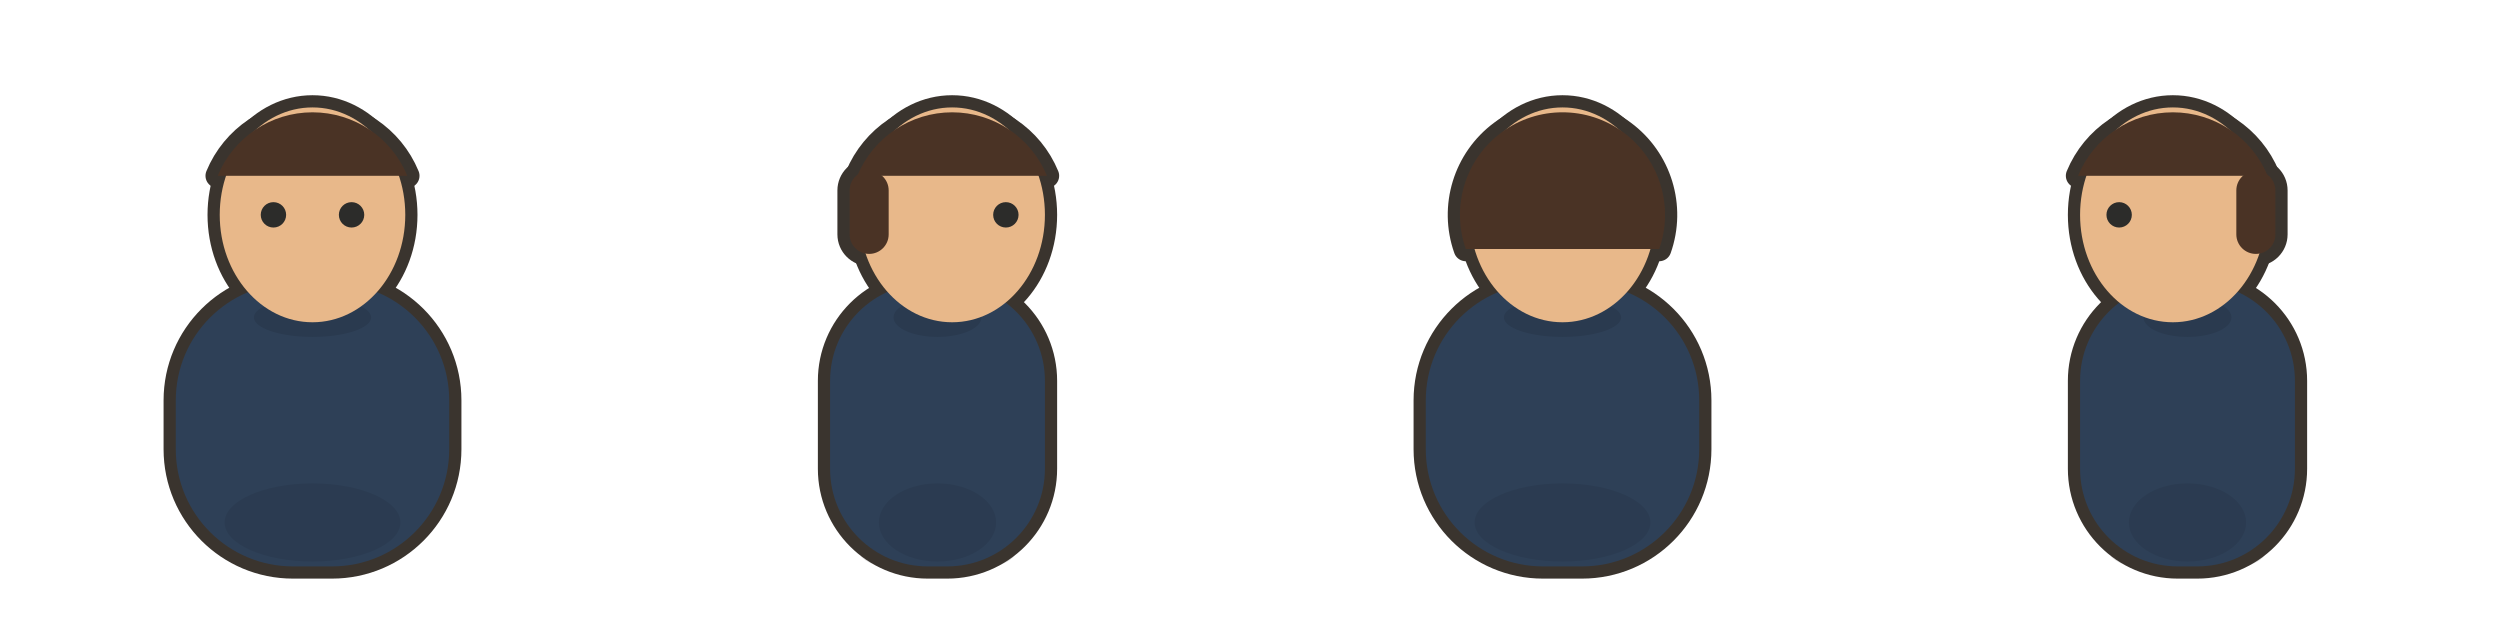
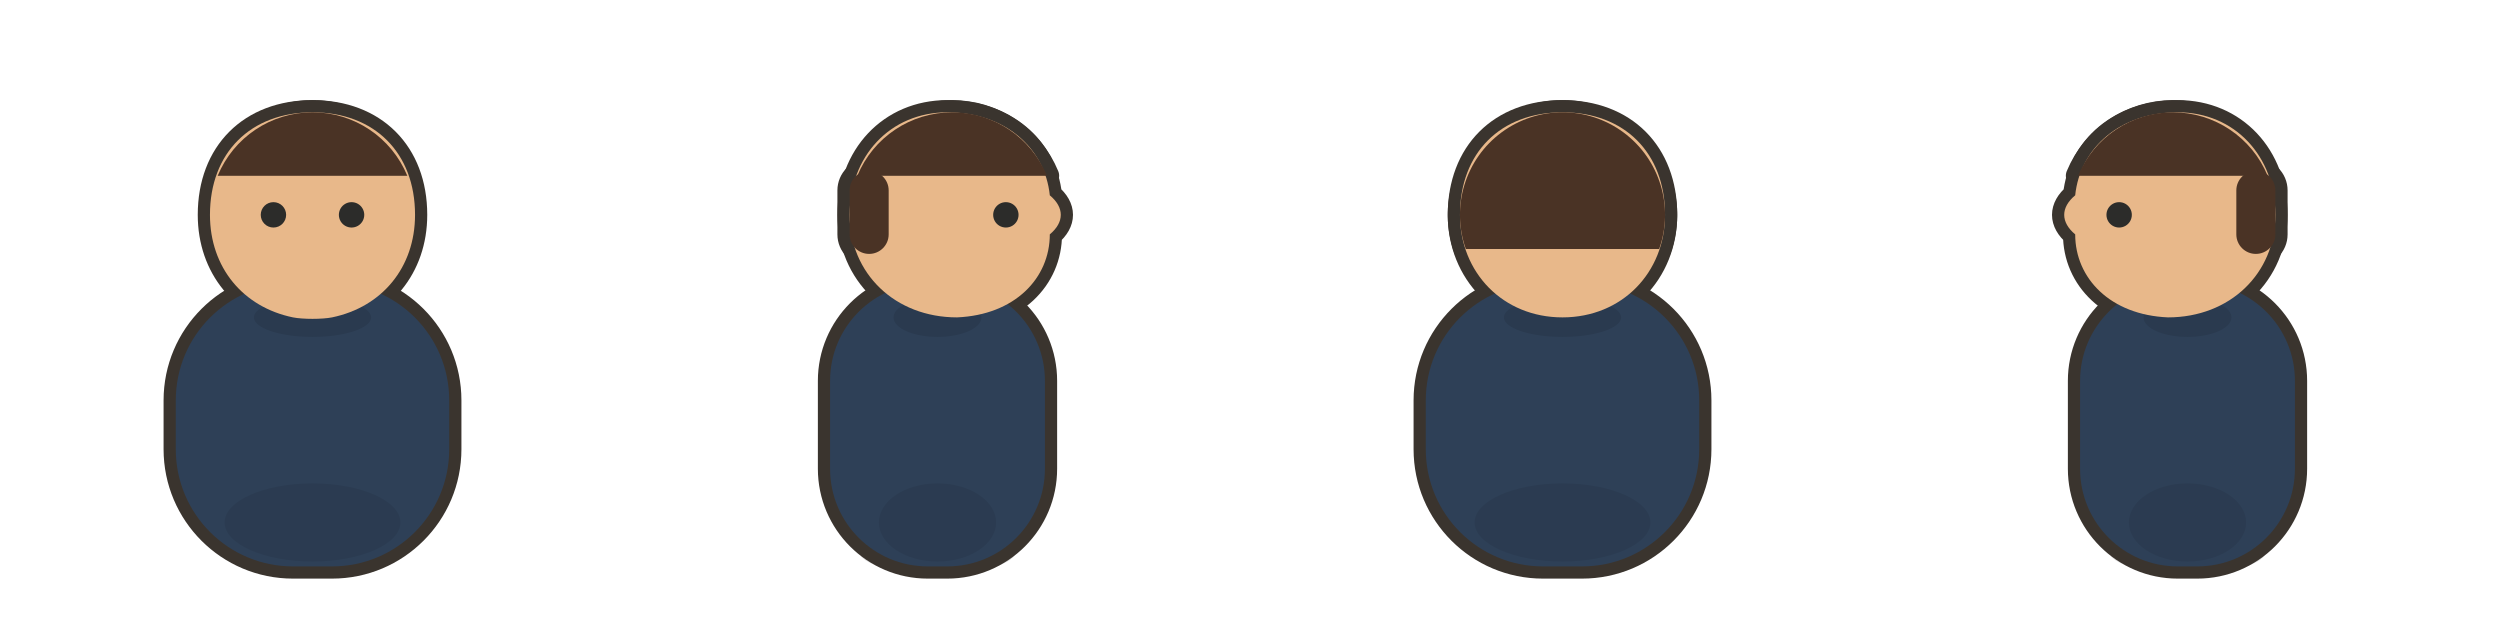
<svg xmlns="http://www.w3.org/2000/svg" viewBox="0 0 512 128" width="512" height="128">
  <g transform="translate(0 0)">
    <path d="M 48 113 a 16 4.5 0 1 0 32 0 a 16 4.5 0 1 0 -32 0 Z" fill="#000000" opacity="0.12" />
    <g transform="translate(64 0) scale(1 1) translate(-64 0)">
      <g transform="translate(64 87)">
        <path d="M -4 -29 h 8 a 24 24 0 0 1 24 24 v 10 a 24 24 0 0 1 -24 24 h -8 a 24 24 0 0 1 -24 -24 v -10 a 24 24 0 0 1 24 -24 Z" fill="#3A342E" stroke="#3A342E" stroke-width="5" stroke-linejoin="round" stroke-linecap="round" />
      </g>
    </g>
    <g transform="translate(64 58) scale(1) translate(-64 -58)">
      <g transform="translate(64 44)">
-         <path d="M -19 0 a 19 22 0 1 0 38 0 a 19 22 0 1 0 -38 0 Z" fill="#3A342E" stroke="#3A342E" stroke-width="5" stroke-linejoin="round" stroke-linecap="round" />
+         <path d="M0-21C12.7-21 21-12.7 21 0 21 10.8 14.2 18.9 4 21 2 21.4-2 21.4-4 21-14.2 18.9-21 10.8-21 0-21-12.7-12.7-21 0-21Z" fill="#3A342E" stroke="#3A342E" stroke-width="5" stroke-linejoin="round" stroke-linecap="round" />
      </g>
      <g transform="translate(64 44)">
        <path d="M -19.416 -8 A 21 21 0 0 1 19.416 -8 Z" fill="#3A342E" stroke="#3A342E" stroke-width="5" stroke-linejoin="round" stroke-linecap="round" />
      </g>
    </g>
    <g transform="translate(64 0) scale(1 1) translate(-64 0)">
      <g transform="translate(64 87)">
        <path d="M -4 -29 h 8 a 24 24 0 0 1 24 24 v 10 a 24 24 0 0 1 -24 24 h -8 a 24 24 0 0 1 -24 -24 v -10 a 24 24 0 0 1 24 -24 Z" fill="#2E4057" />
        <path d="M -18 20 a 18 8 0 1 0 36 0 a 18 8 0 1 0 -36 0 Z" fill="#00000012" />
      </g>
      <g transform="translate(64 87)">
        <path d="M -8 -29 A 8 7 0 0 0 8 -29 Z" fill="#E8B88A" />
      </g>
      <g transform="translate(64 87)">
        <path d="M -12 -22 a 12 4 0 1 0 24 0 a 12 4 0 1 0 -24 0 Z" fill="#00000018" />
      </g>
    </g>
    <g transform="translate(64 58) scale(1) translate(-64 -58)">
      <g transform="translate(64 44)">
-         <path d="M -19 0 a 19 22 0 1 0 38 0 a 19 22 0 1 0 -38 0 Z" fill="#E8B88A" />
-         <path d="M -10.6 0 a 2.6 2.6 0 1 0 5.2 0 a 2.6 2.6 0 1 0 -5.2 0 Z" fill="#2C2C2A" />
-         <path d="M 5.4 0 a 2.6 2.6 0 1 0 5.2 0 a 2.6 2.6 0 1 0 -5.2 0 Z" fill="#2C2C2A" />
+         <path d="M0-21C12.7-21 21-12.7 21 0 21 10.8 14.2 18.9 4 21 2 21.4-2 21.4-4 21-14.2 18.9-21 10.8-21 0-21-12.7-12.7-21 0-21Z" fill="#E8B88A" />
+         <path d="M-10.6 0C-10.6 1.436-9.436 2.6-8 2.6-6.564 2.6-5.4 1.436-5.4 0-5.4-1.436-6.564-2.6-8-2.6-9.436-2.6-10.6-1.436-10.6 0Z" fill="#2C2C2A" />
+         <path d="M5.4 0C5.4 0.929 5.896 1.787 6.7 2.252 7.504 2.716 8.496 2.716 9.3 2.252 10.104 1.787 10.6 0.929 10.6 0 10.6-0.929 10.104-1.787 9.3-2.252 8.496-2.716 7.504-2.716 6.7-2.252 5.896-1.787 5.4-0.929 5.4 0Z" fill="#2C2C2A" />
      </g>
      <g transform="translate(64 44)">
        <path d="M -19.416 -8 A 21 21 0 0 1 19.416 -8 Z" fill="#4A3325" />
      </g>
    </g>
  </g>
  <g transform="translate(128 0)">
    <path d="M 48 113 a 16 4.5 0 1 0 32 0 a 16 4.5 0 1 0 -32 0 Z" fill="#000000" opacity="0.12" />
    <g transform="translate(64 0) scale(1 1) translate(-64 0)">
      <g transform="translate(64 87)">
        <path d="M -2 -29 h 4 a 20 20 0 0 1 20 20 v 18 a 20 20 0 0 1 -20 20 h -4 a 20 20 0 0 1 -20 -20 v -18 a 20 20 0 0 1 20 -20 Z" fill="#3A342E" stroke="#3A342E" stroke-width="5" stroke-linejoin="round" stroke-linecap="round" />
      </g>
    </g>
    <g transform="translate(64 58) scale(1) translate(-64 -58)">
      <g transform="translate(67 44)">
-         <path d="M -19 0 a 19 22 0 1 0 38 0 a 19 22 0 1 0 -38 0 Z" fill="#3A342E" stroke="#3A342E" stroke-width="5" stroke-linejoin="round" stroke-linecap="round" />
+         <path d="M-1-21C10.8-21 19-13.7 20-4 23-1.5 23 1.5 20 4 20 13 12.8 20.5 1 21-11.7 21-21 12-21 0-21-12-12.7-21-1-21Z" fill="#3A342E" stroke="#3A342E" stroke-width="5" stroke-linejoin="round" stroke-linecap="round" />
      </g>
      <g transform="translate(67 44)">
        <path d="M -19.416 -8 A 21 21 0 0 1 19.416 -8 Z" fill="#3A342E" stroke="#3A342E" stroke-width="5" stroke-linejoin="round" stroke-linecap="round" />
        <path d="M -17 -9 h 0 a 4 4 0 0 1 4 4 v 9 a 4 4 0 0 1 -4 4 h 0 a 4 4 0 0 1 -4 -4 v -9 a 4 4 0 0 1 4 -4 Z" fill="#3A342E" stroke="#3A342E" stroke-width="5" stroke-linejoin="round" stroke-linecap="round" />
      </g>
    </g>
    <g transform="translate(64 0) scale(1 1) translate(-64 0)">
      <g transform="translate(64 87)">
        <path d="M -2 -29 h 4 a 20 20 0 0 1 20 20 v 18 a 20 20 0 0 1 -20 20 h -4 a 20 20 0 0 1 -20 -20 v -18 a 20 20 0 0 1 20 -20 Z" fill="#2E4057" />
        <path d="M -12 20 a 12 8 0 1 0 24 0 a 12 8 0 1 0 -24 0 Z" fill="#00000012" />
      </g>
      <g transform="translate(64 87)">
        <path d="M -9 -22 a 9 4 0 1 0 18 0 a 9 4 0 1 0 -18 0 Z" fill="#00000018" />
      </g>
    </g>
    <g transform="translate(64 58) scale(1) translate(-64 -58)">
      <g transform="translate(67 44)">
-         <path d="M -19 0 a 19 22 0 1 0 38 0 a 19 22 0 1 0 -38 0 Z" fill="#E8B88A" />
-         <path d="M 8.4 0 a 2.6 2.6 0 1 0 5.2 0 a 2.6 2.6 0 1 0 -5.2 0 Z" fill="#2C2C2A" />
+         <path d="M-1-21C10.8-21 19-13.7 20-4 23-1.5 23 1.5 20 4 20 13 12.8 20.5 1 21-11.7 21-21 12-21 0-21-12-12.7-21-1-21Z" fill="#E8B88A" />
+         <path d="M8.4 0C8.4 0.929 8.896 1.787 9.7 2.252 10.504 2.716 11.496 2.716 12.3 2.252 13.104 1.787 13.6 0.929 13.6 0 13.6-0.929 13.104-1.787 12.3-2.252 11.496-2.716 10.504-2.716 9.7-2.252 8.896-1.787 8.4-0.929 8.4 0Z" fill="#2C2C2A" />
      </g>
      <g transform="translate(67 44)">
        <path d="M -19.416 -8 A 21 21 0 0 1 19.416 -8 Z" fill="#4A3325" />
        <path d="M -17 -9 h 0 a 4 4 0 0 1 4 4 v 9 a 4 4 0 0 1 -4 4 h 0 a 4 4 0 0 1 -4 -4 v -9 a 4 4 0 0 1 4 -4 Z" fill="#4A3325" />
      </g>
    </g>
  </g>
  <g transform="translate(256 0)">
    <path d="M 48 113 a 16 4.5 0 1 0 32 0 a 16 4.5 0 1 0 -32 0 Z" fill="#000000" opacity="0.12" />
    <g transform="translate(64 0) scale(1 1) translate(-64 0)">
      <g transform="translate(64 87)">
        <path d="M -4 -29 h 8 a 24 24 0 0 1 24 24 v 10 a 24 24 0 0 1 -24 24 h -8 a 24 24 0 0 1 -24 -24 v -10 a 24 24 0 0 1 24 -24 Z" fill="#3A342E" stroke="#3A342E" stroke-width="5" stroke-linejoin="round" stroke-linecap="round" />
      </g>
    </g>
    <g transform="translate(64 58) scale(1) translate(-64 -58)">
      <g transform="translate(64 44)">
-         <path d="M -19 0 a 19 22 0 1 0 38 0 a 19 22 0 1 0 -38 0 Z" fill="#3A342E" stroke="#3A342E" stroke-width="5" stroke-linejoin="round" stroke-linecap="round" />
+         <path d="M0-21C12.7-21 21-12.7 21 0 21 11.8 12.2 21 0 21-12.2 21-21 11.8-21 0-21-12.7-12.7-21 0-21Z" fill="#3A342E" stroke="#3A342E" stroke-width="5" stroke-linejoin="round" stroke-linecap="round" />
      </g>
      <g transform="translate(64 44)">
        <path d="M -19.799 7 A 21 21 0 1 1 19.799 7 Z" fill="#3A342E" stroke="#3A342E" stroke-width="5" stroke-linejoin="round" stroke-linecap="round" />
      </g>
    </g>
    <g transform="translate(64 0) scale(1 1) translate(-64 0)">
      <g transform="translate(64 87)">
        <path d="M -4 -29 h 8 a 24 24 0 0 1 24 24 v 10 a 24 24 0 0 1 -24 24 h -8 a 24 24 0 0 1 -24 -24 v -10 a 24 24 0 0 1 24 -24 Z" fill="#2E4057" />
        <path d="M -18 20 a 18 8 0 1 0 36 0 a 18 8 0 1 0 -36 0 Z" fill="#00000012" />
      </g>
      <g transform="translate(64 87)">
        <path d="M -12 -22 a 12 4 0 1 0 24 0 a 12 4 0 1 0 -24 0 Z" fill="#00000018" />
      </g>
    </g>
    <g transform="translate(64 58) scale(1) translate(-64 -58)">
      <g transform="translate(64 44)">
-         <path d="M -19 0 a 19 22 0 1 0 38 0 a 19 22 0 1 0 -38 0 Z" fill="#E8B88A" />
+         <path d="M0-21C12.7-21 21-12.7 21 0 21 11.8 12.2 21 0 21-12.2 21-21 11.8-21 0-21-12.7-12.7-21 0-21Z" fill="#E8B88A" />
      </g>
      <g transform="translate(64 44)">
        <path d="M -19.799 7 A 21 21 0 1 1 19.799 7 Z" fill="#4A3325" />
      </g>
    </g>
  </g>
  <g transform="translate(384 0)">
    <path d="M 48 113 a 16 4.5 0 1 0 32 0 a 16 4.5 0 1 0 -32 0 Z" fill="#000000" opacity="0.12" />
    <g transform="translate(128 0) scale(-1 1)">
      <g transform="translate(64 0) scale(1 1) translate(-64 0)">
        <g transform="translate(64 87)">
          <path d="M -2 -29 h 4 a 20 20 0 0 1 20 20 v 18 a 20 20 0 0 1 -20 20 h -4 a 20 20 0 0 1 -20 -20 v -18 a 20 20 0 0 1 20 -20 Z" fill="#3A342E" stroke="#3A342E" stroke-width="5" stroke-linejoin="round" stroke-linecap="round" />
        </g>
      </g>
      <g transform="translate(64 58) scale(1) translate(-64 -58)">
        <g transform="translate(67 44)">
-           <path d="M -19 0 a 19 22 0 1 0 38 0 a 19 22 0 1 0 -38 0 Z" fill="#3A342E" stroke="#3A342E" stroke-width="5" stroke-linejoin="round" stroke-linecap="round" />
+           <path d="M-1-21C10.8-21 19-13.7 20-4 23-1.5 23 1.5 20 4 20 13 12.8 20.5 1 21-11.7 21-21 12-21 0-21-12-12.7-21-1-21Z" fill="#3A342E" stroke="#3A342E" stroke-width="5" stroke-linejoin="round" stroke-linecap="round" />
        </g>
        <g transform="translate(67 44)">
          <path d="M -19.416 -8 A 21 21 0 0 1 19.416 -8 Z" fill="#3A342E" stroke="#3A342E" stroke-width="5" stroke-linejoin="round" stroke-linecap="round" />
          <path d="M -17 -9 h 0 a 4 4 0 0 1 4 4 v 9 a 4 4 0 0 1 -4 4 h 0 a 4 4 0 0 1 -4 -4 v -9 a 4 4 0 0 1 4 -4 Z" fill="#3A342E" stroke="#3A342E" stroke-width="5" stroke-linejoin="round" stroke-linecap="round" />
        </g>
      </g>
      <g transform="translate(64 0) scale(1 1) translate(-64 0)">
        <g transform="translate(64 87)">
          <path d="M -2 -29 h 4 a 20 20 0 0 1 20 20 v 18 a 20 20 0 0 1 -20 20 h -4 a 20 20 0 0 1 -20 -20 v -18 a 20 20 0 0 1 20 -20 Z" fill="#2E4057" />
          <path d="M -12 20 a 12 8 0 1 0 24 0 a 12 8 0 1 0 -24 0 Z" fill="#00000012" />
        </g>
        <g transform="translate(64 87)">
          <path d="M -9 -22 a 9 4 0 1 0 18 0 a 9 4 0 1 0 -18 0 Z" fill="#00000018" />
        </g>
      </g>
      <g transform="translate(64 58) scale(1) translate(-64 -58)">
        <g transform="translate(67 44)">
-           <path d="M -19 0 a 19 22 0 1 0 38 0 a 19 22 0 1 0 -38 0 Z" fill="#E8B88A" />
-           <path d="M 8.4 0 a 2.6 2.6 0 1 0 5.2 0 a 2.6 2.6 0 1 0 -5.2 0 Z" fill="#2C2C2A" />
+           <path d="M-1-21C10.8-21 19-13.7 20-4 23-1.5 23 1.5 20 4 20 13 12.8 20.5 1 21-11.7 21-21 12-21 0-21-12-12.7-21-1-21Z" fill="#E8B88A" />
+           <path d="M8.4 0C8.4 0.929 8.896 1.787 9.7 2.252 10.504 2.716 11.496 2.716 12.3 2.252 13.104 1.787 13.6 0.929 13.6 0 13.6-0.929 13.104-1.787 12.3-2.252 11.496-2.716 10.504-2.716 9.7-2.252 8.896-1.787 8.4-0.929 8.4 0Z" fill="#2C2C2A" />
        </g>
        <g transform="translate(67 44)">
          <path d="M -19.416 -8 A 21 21 0 0 1 19.416 -8 Z" fill="#4A3325" />
          <path d="M -17 -9 h 0 a 4 4 0 0 1 4 4 v 9 a 4 4 0 0 1 -4 4 h 0 a 4 4 0 0 1 -4 -4 v -9 a 4 4 0 0 1 4 -4 Z" fill="#4A3325" />
        </g>
      </g>
    </g>
  </g>
</svg>
